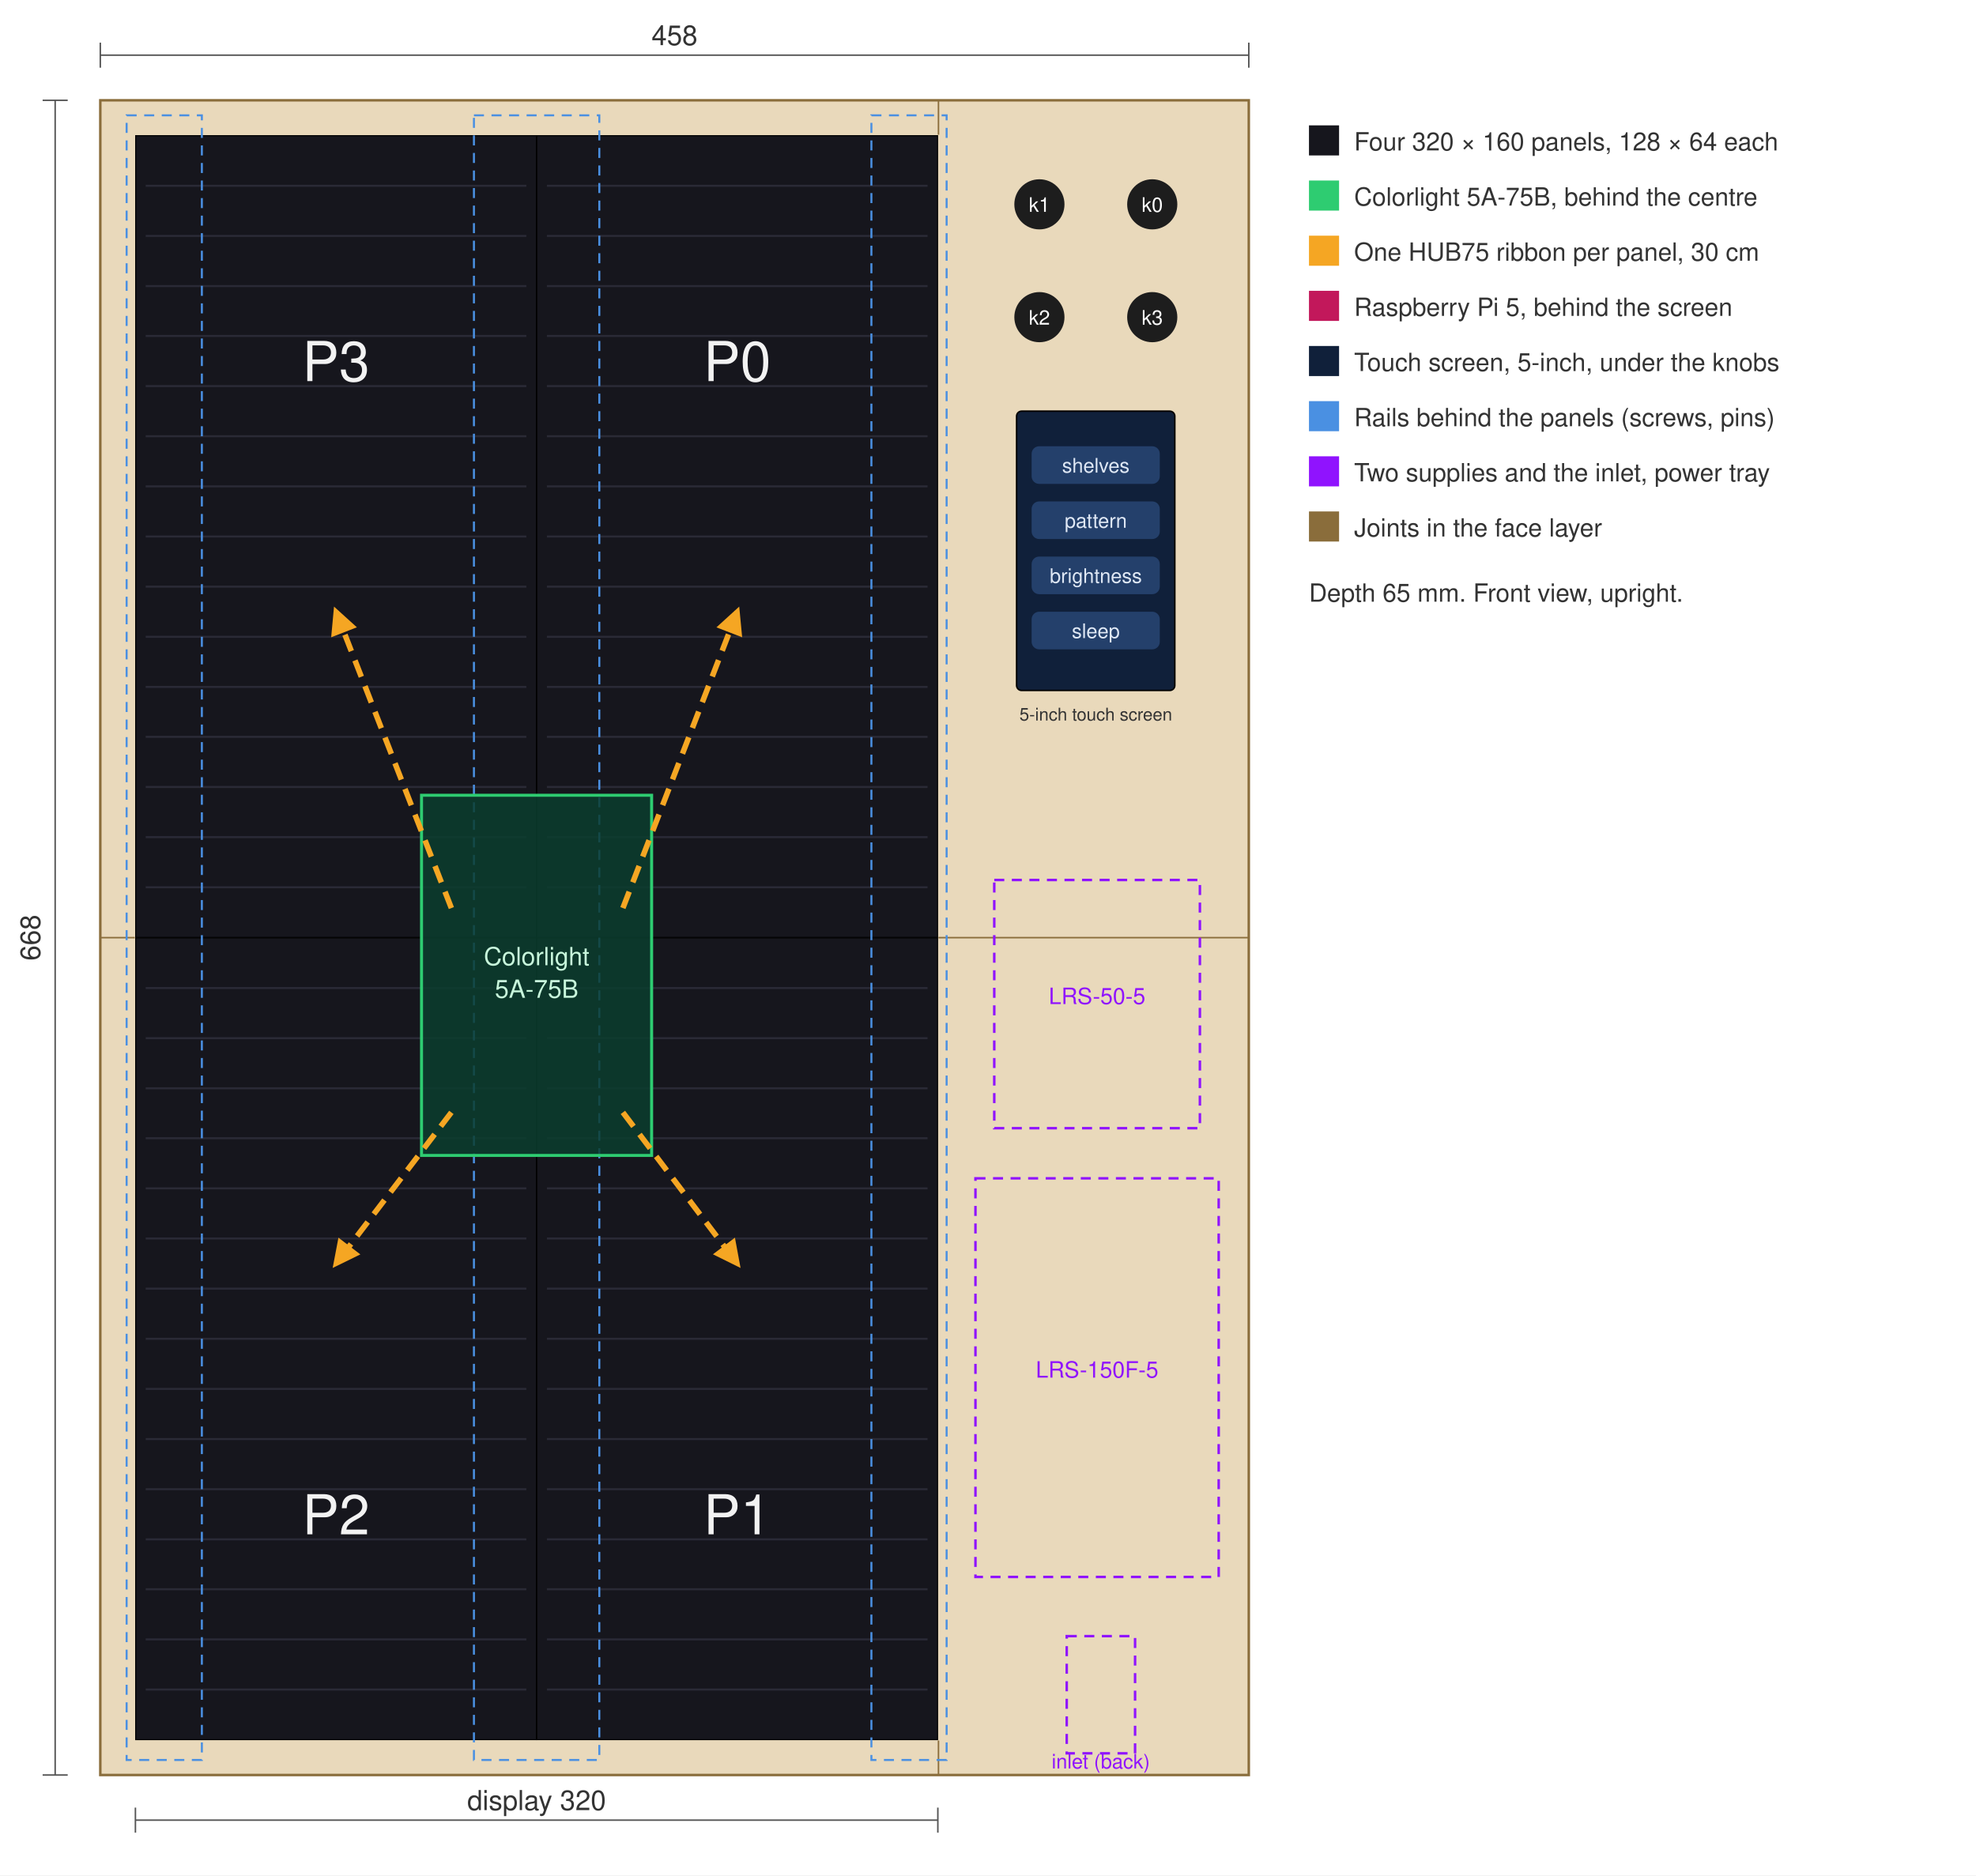
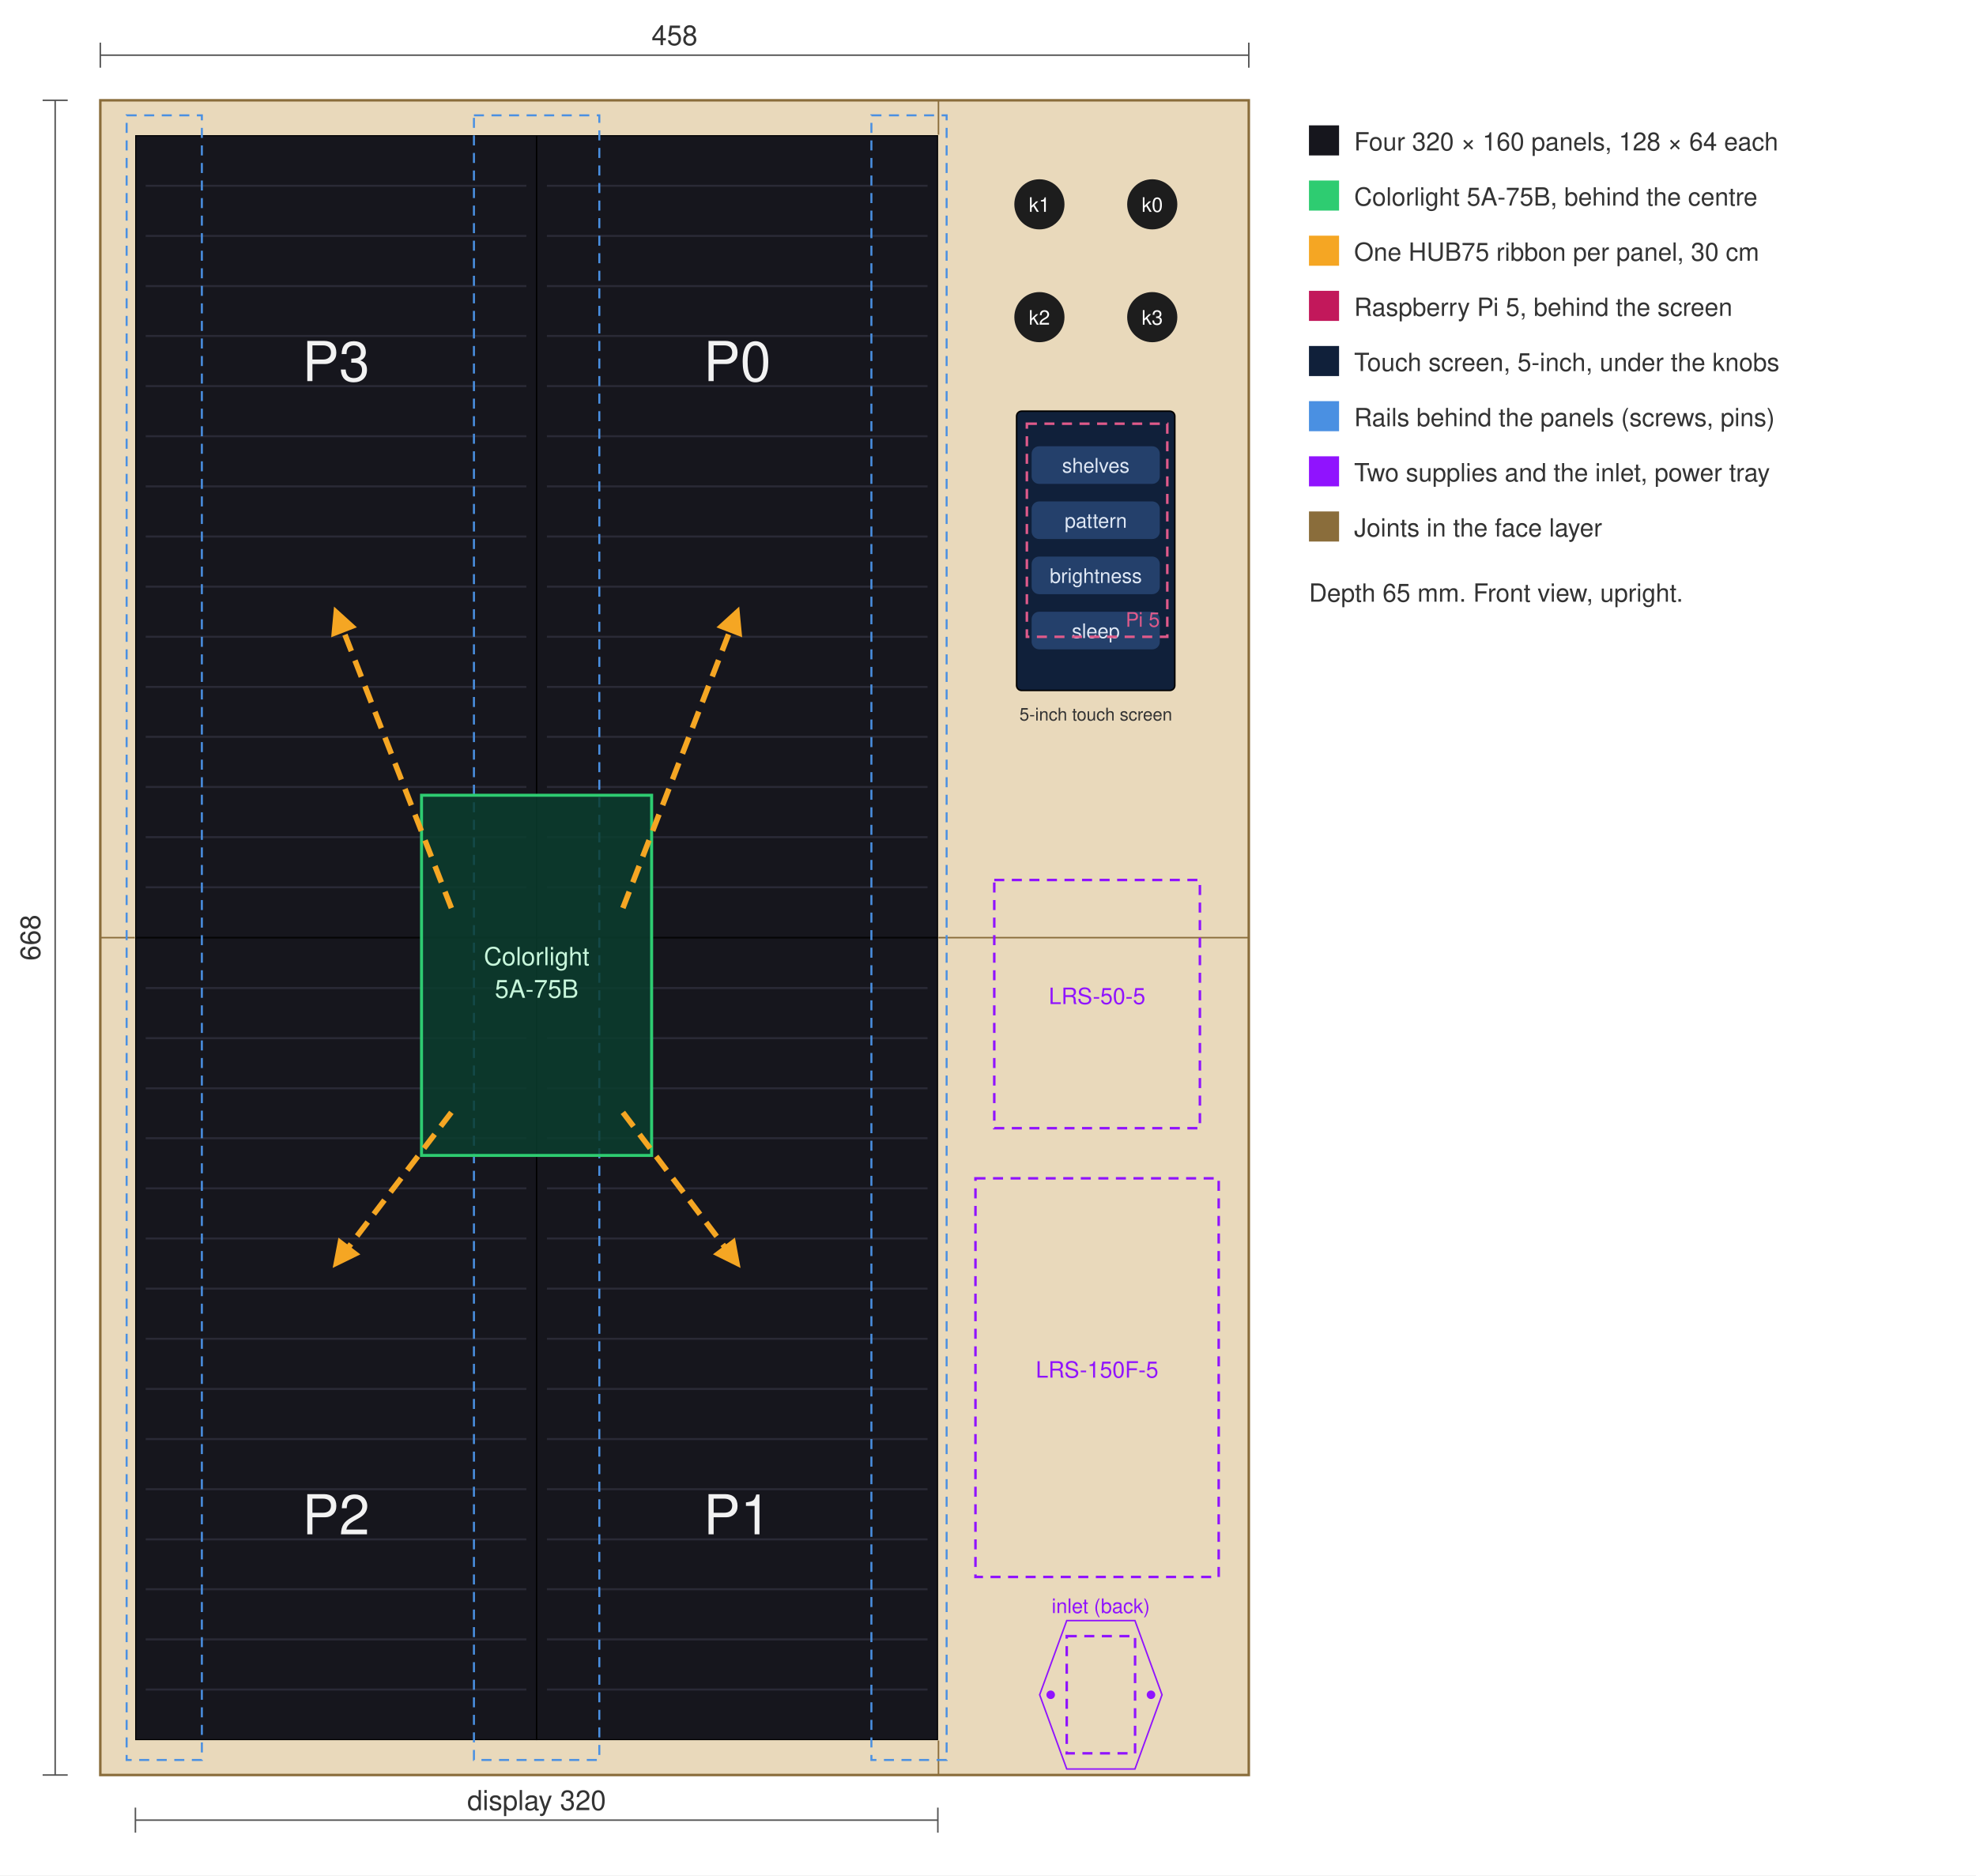
<svg xmlns="http://www.w3.org/2000/svg" viewBox="0 0 788 748" width="1261" height="1197" font-family="Helvetica, Arial, sans-serif">
  <defs>
    <marker id="ar" viewBox="0 0 10 10" refX="8" refY="5" markerWidth="5" markerHeight="5" orient="auto">
      <path d="M0,0 L10,5 L0,10 z" fill="#f5a623" />
    </marker>
  </defs>
  <rect width="788" height="748" fill="#ffffff" />
  <rect x="40.0" y="40.0" width="458.0" height="668.0" fill="#e9d9bb" stroke="#8a6d3b" stroke-width="1" />
  <line x1="374.25" y1="53.75" x2="374.25" y2="40.0" stroke="#8a6d3b" stroke-width="0.6" />
  <line x1="374.25" y1="708.0" x2="374.25" y2="694.25" stroke="#8a6d3b" stroke-width="0.6" />
  <line x1="40.0" y1="374.0" x2="53.75" y2="374.0" stroke="#8a6d3b" stroke-width="0.6" />
  <line x1="374.25" y1="374.0" x2="498.0" y2="374.0" stroke="#8a6d3b" stroke-width="0.6" />
  <rect x="214.10" y="54.10" width="159.8" height="319.8" fill="#16161d" stroke="#000" stroke-width="0.4" />
  <line x1="218.1" y1="353.9" x2="369.9" y2="353.9" stroke="#2a2a36" stroke-width="0.8" />
  <line x1="218.1" y1="333.9" x2="369.9" y2="333.9" stroke="#2a2a36" stroke-width="0.8" />
  <line x1="218.1" y1="313.9" x2="369.9" y2="313.9" stroke="#2a2a36" stroke-width="0.8" />
  <line x1="218.1" y1="293.9" x2="369.9" y2="293.9" stroke="#2a2a36" stroke-width="0.8" />
  <line x1="218.1" y1="274.0" x2="369.9" y2="274.0" stroke="#2a2a36" stroke-width="0.8" />
  <line x1="218.1" y1="254.0" x2="369.9" y2="254.0" stroke="#2a2a36" stroke-width="0.8" />
  <line x1="218.1" y1="234.0" x2="369.9" y2="234.0" stroke="#2a2a36" stroke-width="0.8" />
  <line x1="218.1" y1="214.0" x2="369.9" y2="214.0" stroke="#2a2a36" stroke-width="0.8" />
  <line x1="218.1" y1="194.0" x2="369.9" y2="194.0" stroke="#2a2a36" stroke-width="0.8" />
  <line x1="218.1" y1="174.0" x2="369.9" y2="174.0" stroke="#2a2a36" stroke-width="0.8" />
  <line x1="218.1" y1="154.0" x2="369.9" y2="154.0" stroke="#2a2a36" stroke-width="0.8" />
  <line x1="218.1" y1="134.0" x2="369.9" y2="134.0" stroke="#2a2a36" stroke-width="0.8" />
  <line x1="218.1" y1="114.1" x2="369.9" y2="114.1" stroke="#2a2a36" stroke-width="0.8" />
  <line x1="218.1" y1="94.1" x2="369.9" y2="94.1" stroke="#2a2a36" stroke-width="0.8" />
  <line x1="218.1" y1="74.1" x2="369.9" y2="74.1" stroke="#2a2a36" stroke-width="0.8" />
  <text x="294.0" y="152.0" font-size="22" fill="#f2f2f2" text-anchor="middle">P0</text>
  <rect x="214.10" y="374.10" width="159.8" height="319.8" fill="#16161d" stroke="#000" stroke-width="0.4" />
  <line x1="218.1" y1="673.9" x2="369.9" y2="673.9" stroke="#2a2a36" stroke-width="0.8" />
  <line x1="218.1" y1="653.9" x2="369.9" y2="653.9" stroke="#2a2a36" stroke-width="0.8" />
  <line x1="218.1" y1="633.9" x2="369.9" y2="633.9" stroke="#2a2a36" stroke-width="0.8" />
  <line x1="218.1" y1="614.0" x2="369.9" y2="614.0" stroke="#2a2a36" stroke-width="0.8" />
  <line x1="218.1" y1="594.0" x2="369.9" y2="594.0" stroke="#2a2a36" stroke-width="0.8" />
  <line x1="218.1" y1="574.0" x2="369.9" y2="574.0" stroke="#2a2a36" stroke-width="0.8" />
  <line x1="218.1" y1="554.0" x2="369.9" y2="554.0" stroke="#2a2a36" stroke-width="0.8" />
  <line x1="218.1" y1="534.0" x2="369.9" y2="534.0" stroke="#2a2a36" stroke-width="0.8" />
  <line x1="218.1" y1="514.0" x2="369.9" y2="514.0" stroke="#2a2a36" stroke-width="0.8" />
  <line x1="218.1" y1="494.0" x2="369.9" y2="494.0" stroke="#2a2a36" stroke-width="0.8" />
  <line x1="218.1" y1="474.0" x2="369.9" y2="474.0" stroke="#2a2a36" stroke-width="0.8" />
  <line x1="218.1" y1="454.0" x2="369.9" y2="454.0" stroke="#2a2a36" stroke-width="0.8" />
  <line x1="218.1" y1="434.1" x2="369.9" y2="434.1" stroke="#2a2a36" stroke-width="0.8" />
  <line x1="218.1" y1="414.1" x2="369.9" y2="414.1" stroke="#2a2a36" stroke-width="0.8" />
  <line x1="218.1" y1="394.1" x2="369.9" y2="394.1" stroke="#2a2a36" stroke-width="0.8" />
  <text x="294.0" y="612.0" font-size="22" fill="#f2f2f2" text-anchor="middle">P1</text>
  <rect x="54.10" y="374.10" width="159.8" height="319.8" fill="#16161d" stroke="#000" stroke-width="0.4" />
  <line x1="58.1" y1="673.9" x2="209.9" y2="673.9" stroke="#2a2a36" stroke-width="0.8" />
  <line x1="58.1" y1="653.9" x2="209.9" y2="653.9" stroke="#2a2a36" stroke-width="0.8" />
  <line x1="58.1" y1="633.9" x2="209.9" y2="633.9" stroke="#2a2a36" stroke-width="0.8" />
  <line x1="58.1" y1="614.0" x2="209.9" y2="614.0" stroke="#2a2a36" stroke-width="0.8" />
  <line x1="58.1" y1="594.0" x2="209.9" y2="594.0" stroke="#2a2a36" stroke-width="0.8" />
  <line x1="58.1" y1="574.0" x2="209.9" y2="574.0" stroke="#2a2a36" stroke-width="0.8" />
  <line x1="58.1" y1="554.0" x2="209.9" y2="554.0" stroke="#2a2a36" stroke-width="0.8" />
  <line x1="58.1" y1="534.0" x2="209.9" y2="534.0" stroke="#2a2a36" stroke-width="0.8" />
  <line x1="58.1" y1="514.0" x2="209.9" y2="514.0" stroke="#2a2a36" stroke-width="0.8" />
  <line x1="58.1" y1="494.0" x2="209.9" y2="494.0" stroke="#2a2a36" stroke-width="0.8" />
  <line x1="58.1" y1="474.0" x2="209.9" y2="474.0" stroke="#2a2a36" stroke-width="0.8" />
  <line x1="58.1" y1="454.0" x2="209.9" y2="454.0" stroke="#2a2a36" stroke-width="0.8" />
  <line x1="58.1" y1="434.1" x2="209.9" y2="434.1" stroke="#2a2a36" stroke-width="0.8" />
  <line x1="58.1" y1="414.1" x2="209.9" y2="414.1" stroke="#2a2a36" stroke-width="0.8" />
  <line x1="58.1" y1="394.1" x2="209.9" y2="394.1" stroke="#2a2a36" stroke-width="0.8" />
  <text x="134.0" y="612.0" font-size="22" fill="#f2f2f2" text-anchor="middle">P2</text>
  <rect x="54.10" y="54.10" width="159.8" height="319.8" fill="#16161d" stroke="#000" stroke-width="0.4" />
  <line x1="58.1" y1="353.9" x2="209.9" y2="353.9" stroke="#2a2a36" stroke-width="0.8" />
  <line x1="58.1" y1="333.9" x2="209.9" y2="333.9" stroke="#2a2a36" stroke-width="0.8" />
  <line x1="58.1" y1="313.9" x2="209.9" y2="313.9" stroke="#2a2a36" stroke-width="0.8" />
  <line x1="58.1" y1="293.9" x2="209.9" y2="293.9" stroke="#2a2a36" stroke-width="0.8" />
  <line x1="58.1" y1="274.0" x2="209.9" y2="274.0" stroke="#2a2a36" stroke-width="0.8" />
  <line x1="58.1" y1="254.0" x2="209.9" y2="254.0" stroke="#2a2a36" stroke-width="0.8" />
  <line x1="58.1" y1="234.0" x2="209.9" y2="234.0" stroke="#2a2a36" stroke-width="0.8" />
  <line x1="58.1" y1="214.0" x2="209.9" y2="214.0" stroke="#2a2a36" stroke-width="0.8" />
  <line x1="58.1" y1="194.0" x2="209.9" y2="194.0" stroke="#2a2a36" stroke-width="0.8" />
  <line x1="58.1" y1="174.0" x2="209.9" y2="174.0" stroke="#2a2a36" stroke-width="0.8" />
  <line x1="58.1" y1="154.0" x2="209.9" y2="154.0" stroke="#2a2a36" stroke-width="0.8" />
  <line x1="58.1" y1="134.0" x2="209.9" y2="134.0" stroke="#2a2a36" stroke-width="0.8" />
  <line x1="58.1" y1="114.1" x2="209.9" y2="114.1" stroke="#2a2a36" stroke-width="0.8" />
  <line x1="58.1" y1="94.1" x2="209.9" y2="94.1" stroke="#2a2a36" stroke-width="0.8" />
  <line x1="58.1" y1="74.1" x2="209.9" y2="74.1" stroke="#2a2a36" stroke-width="0.8" />
  <text x="134.0" y="152.0" font-size="22" fill="#f2f2f2" text-anchor="middle">P3</text>
  <rect x="50.5" y="46.0" width="30.0" height="656.0" fill="none" stroke="#4a90e2" stroke-width="0.8" stroke-dasharray="4 3" />
  <rect x="189.0" y="46.0" width="50.0" height="656.0" fill="none" stroke="#4a90e2" stroke-width="0.8" stroke-dasharray="4 3" />
  <rect x="347.5" y="46.0" width="30.0" height="656.0" fill="none" stroke="#4a90e2" stroke-width="0.8" stroke-dasharray="4 3" />
  <rect x="168.1" y="317.2" width="91.76" height="143.67" fill="#0b3d2e" fill-opacity="0.85" stroke="#2ecc71" stroke-width="1.2" />
  <text x="214.0" y="385.0" font-size="10" fill="#c8f7dc" text-anchor="middle">Colorlight</text>
  <text x="214.0" y="398.0" font-size="10" fill="#c8f7dc" text-anchor="middle">5A-75B</text>
  <line x1="180.0" y1="362.2" x2="134.0" y2="244.0" stroke="#f5a623" stroke-width="2.2" stroke-dasharray="7 4" marker-end="url(#ar)" />
  <line x1="248.4" y1="362.2" x2="294.0" y2="244.0" stroke="#f5a623" stroke-width="2.2" stroke-dasharray="7 4" marker-end="url(#ar)" />
  <line x1="180.0" y1="443.7" x2="134.0" y2="504.0" stroke="#f5a623" stroke-width="2.2" stroke-dasharray="7 4" marker-end="url(#ar)" />
  <line x1="248.4" y1="443.7" x2="294.0" y2="504.0" stroke="#f5a623" stroke-width="2.2" stroke-dasharray="7 4" marker-end="url(#ar)" />
-   <rect x="409.5" y="169.0" width="56.0" height="85.0" fill="none" stroke="#c2185b" stroke-width="1" stroke-dasharray="4 3" />
-   <text x="437.5" y="224.0" font-size="9" fill="#c2185b" text-anchor="middle">Pi 5</text>
  <rect x="389.0" y="470.0" width="97.0" height="159.0" fill="none" stroke="#9013fe" stroke-width="1" stroke-dasharray="4 3" />
  <text x="437.5" y="549.5" font-size="9" fill="#9013fe" text-anchor="middle">LRS-150F-5</text>
  <rect x="396.5" y="351.0" width="82.0" height="99.0" fill="none" stroke="#9013fe" stroke-width="1" stroke-dasharray="4 3" />
  <text x="437.5" y="400.5" font-size="9" fill="#9013fe" text-anchor="middle">LRS-50-5</text>
  <rect x="425.4" y="652.6" width="27.25" height="46.75" fill="none" stroke="#9013fe" stroke-width="1" stroke-dasharray="4 3" />
-   <text x="439.0" y="705.4" font-size="8" fill="#9013fe" text-anchor="middle">inlet (back)</text>
+   <polygon points="425.4,705.6 414.6,676.0 425.4,646.4 452.6,646.4 463.4,676.0 452.6,705.6" fill="none" stroke="#9013fe" stroke-width="0.6" />
+   <circle cx="419.0" cy="676.0" r="1.7" fill="#9013fe" />
+   <circle cx="459.0" cy="676.0" r="1.7" fill="#9013fe" />
+   <text x="439.0" y="643.4" font-size="8" fill="#9013fe" text-anchor="middle">inlet (back)</text>
  <circle cx="459.5" cy="81.5" r="10" fill="#1d1d1d" />
  <text x="459.5" y="84.5" font-size="8" fill="#fff" text-anchor="middle">k0</text>
  <circle cx="414.5" cy="81.5" r="10" fill="#1d1d1d" />
  <text x="414.5" y="84.5" font-size="8" fill="#fff" text-anchor="middle">k1</text>
  <circle cx="414.5" cy="126.5" r="10" fill="#1d1d1d" />
  <text x="414.5" y="129.5" font-size="8" fill="#fff" text-anchor="middle">k2</text>
  <circle cx="459.5" cy="126.5" r="10" fill="#1d1d1d" />
  <text x="459.5" y="129.5" font-size="8" fill="#fff" text-anchor="middle">k3</text>
  <rect x="405.4" y="164.0" width="63.1" height="111.4" rx="2" fill="#10203a" stroke="#000" stroke-width="0.6" />
  <rect x="411.4" y="178.0" width="51.1" height="15" rx="3" fill="#24406b" />
  <text x="437.0" y="188.5" font-size="8" fill="#dfe8f5" text-anchor="middle">shelves</text>
  <rect x="411.4" y="200.0" width="51.1" height="15" rx="3" fill="#24406b" />
  <text x="437.0" y="210.5" font-size="8" fill="#dfe8f5" text-anchor="middle">pattern</text>
  <rect x="411.4" y="222.0" width="51.1" height="15" rx="3" fill="#24406b" />
  <text x="437.0" y="232.5" font-size="8" fill="#dfe8f5" text-anchor="middle">brightness</text>
  <rect x="411.4" y="244.0" width="51.1" height="15" rx="3" fill="#24406b" />
  <text x="437.0" y="254.5" font-size="8" fill="#dfe8f5" text-anchor="middle">sleep</text>
  <text x="437.0" y="287.4" font-size="7" fill="#333" text-anchor="middle">5-inch touch screen</text>
+   <rect x="409.5" y="169.0" width="56.0" height="85.0" fill="none" stroke="#e05a8a" stroke-width="1" stroke-dasharray="4 3" />
+   <text x="462.5" y="250.0" font-size="8" fill="#e05a8a" text-anchor="end">Pi 5</text>
  <line x1="40.0" y1="22.0" x2="498.0" y2="22.0" stroke="#555" stroke-width="0.6" />
  <line x1="40.0" y1="17.0" x2="40.0" y2="27.0" stroke="#555" stroke-width="0.6" />
  <line x1="498.0" y1="17.0" x2="498.0" y2="27.0" stroke="#555" stroke-width="0.6" />
  <text x="269.0" y="18.0" font-size="11" fill="#333" text-anchor="middle">458</text>
  <line x1="54.0" y1="726.0" x2="374.0" y2="726.0" stroke="#555" stroke-width="0.6" />
  <line x1="54.0" y1="721.0" x2="54.0" y2="731.0" stroke="#555" stroke-width="0.6" />
  <line x1="374.0" y1="721.0" x2="374.0" y2="731.0" stroke="#555" stroke-width="0.6" />
  <text x="214.0" y="722.0" font-size="11" fill="#333" text-anchor="middle">display 320</text>
  <line x1="22.0" y1="708.0" x2="22.0" y2="40.0" stroke="#555" stroke-width="0.6" />
  <line x1="17.0" y1="708.0" x2="27.0" y2="708.0" stroke="#555" stroke-width="0.6" />
  <line x1="17.0" y1="40.0" x2="27.0" y2="40.0" stroke="#555" stroke-width="0.6" />
  <text x="16.0" y="374.0" font-size="11" fill="#333" text-anchor="middle" transform="rotate(-90 16.0 374.0)">668</text>
  <rect x="522.0" y="50.0" width="12" height="12" fill="#16161d" />
  <text x="540.0" y="60.0" font-size="10" fill="#333">Four 320 × 160 panels, 128 × 64 each</text>
  <rect x="522.0" y="72.0" width="12" height="12" fill="#2ecc71" />
  <text x="540.0" y="82.0" font-size="10" fill="#333">Colorlight 5A-75B, behind the centre</text>
  <rect x="522.0" y="94.0" width="12" height="12" fill="#f5a623" />
  <text x="540.0" y="104.0" font-size="10" fill="#333">One HUB75 ribbon per panel, 30 cm</text>
  <rect x="522.0" y="116.0" width="12" height="12" fill="#c2185b" />
  <text x="540.0" y="126.0" font-size="10" fill="#333">Raspberry Pi 5, behind the screen</text>
  <rect x="522.0" y="138.0" width="12" height="12" fill="#10203a" />
  <text x="540.0" y="148.0" font-size="10" fill="#333">Touch screen, 5-inch, under the knobs</text>
  <rect x="522.0" y="160.0" width="12" height="12" fill="#4a90e2" />
  <text x="540.0" y="170.0" font-size="10" fill="#333">Rails behind the panels (screws, pins)</text>
  <rect x="522.0" y="182.0" width="12" height="12" fill="#9013fe" />
  <text x="540.0" y="192.0" font-size="10" fill="#333">Two supplies and the inlet, power tray</text>
  <rect x="522.0" y="204.0" width="12" height="12" fill="#8a6d3b" />
  <text x="540.0" y="214.0" font-size="10" fill="#333">Joints in the face layer</text>
  <text x="522.0" y="240.0" font-size="10" fill="#333">Depth 65 mm. Front view, upright.</text>
</svg>
